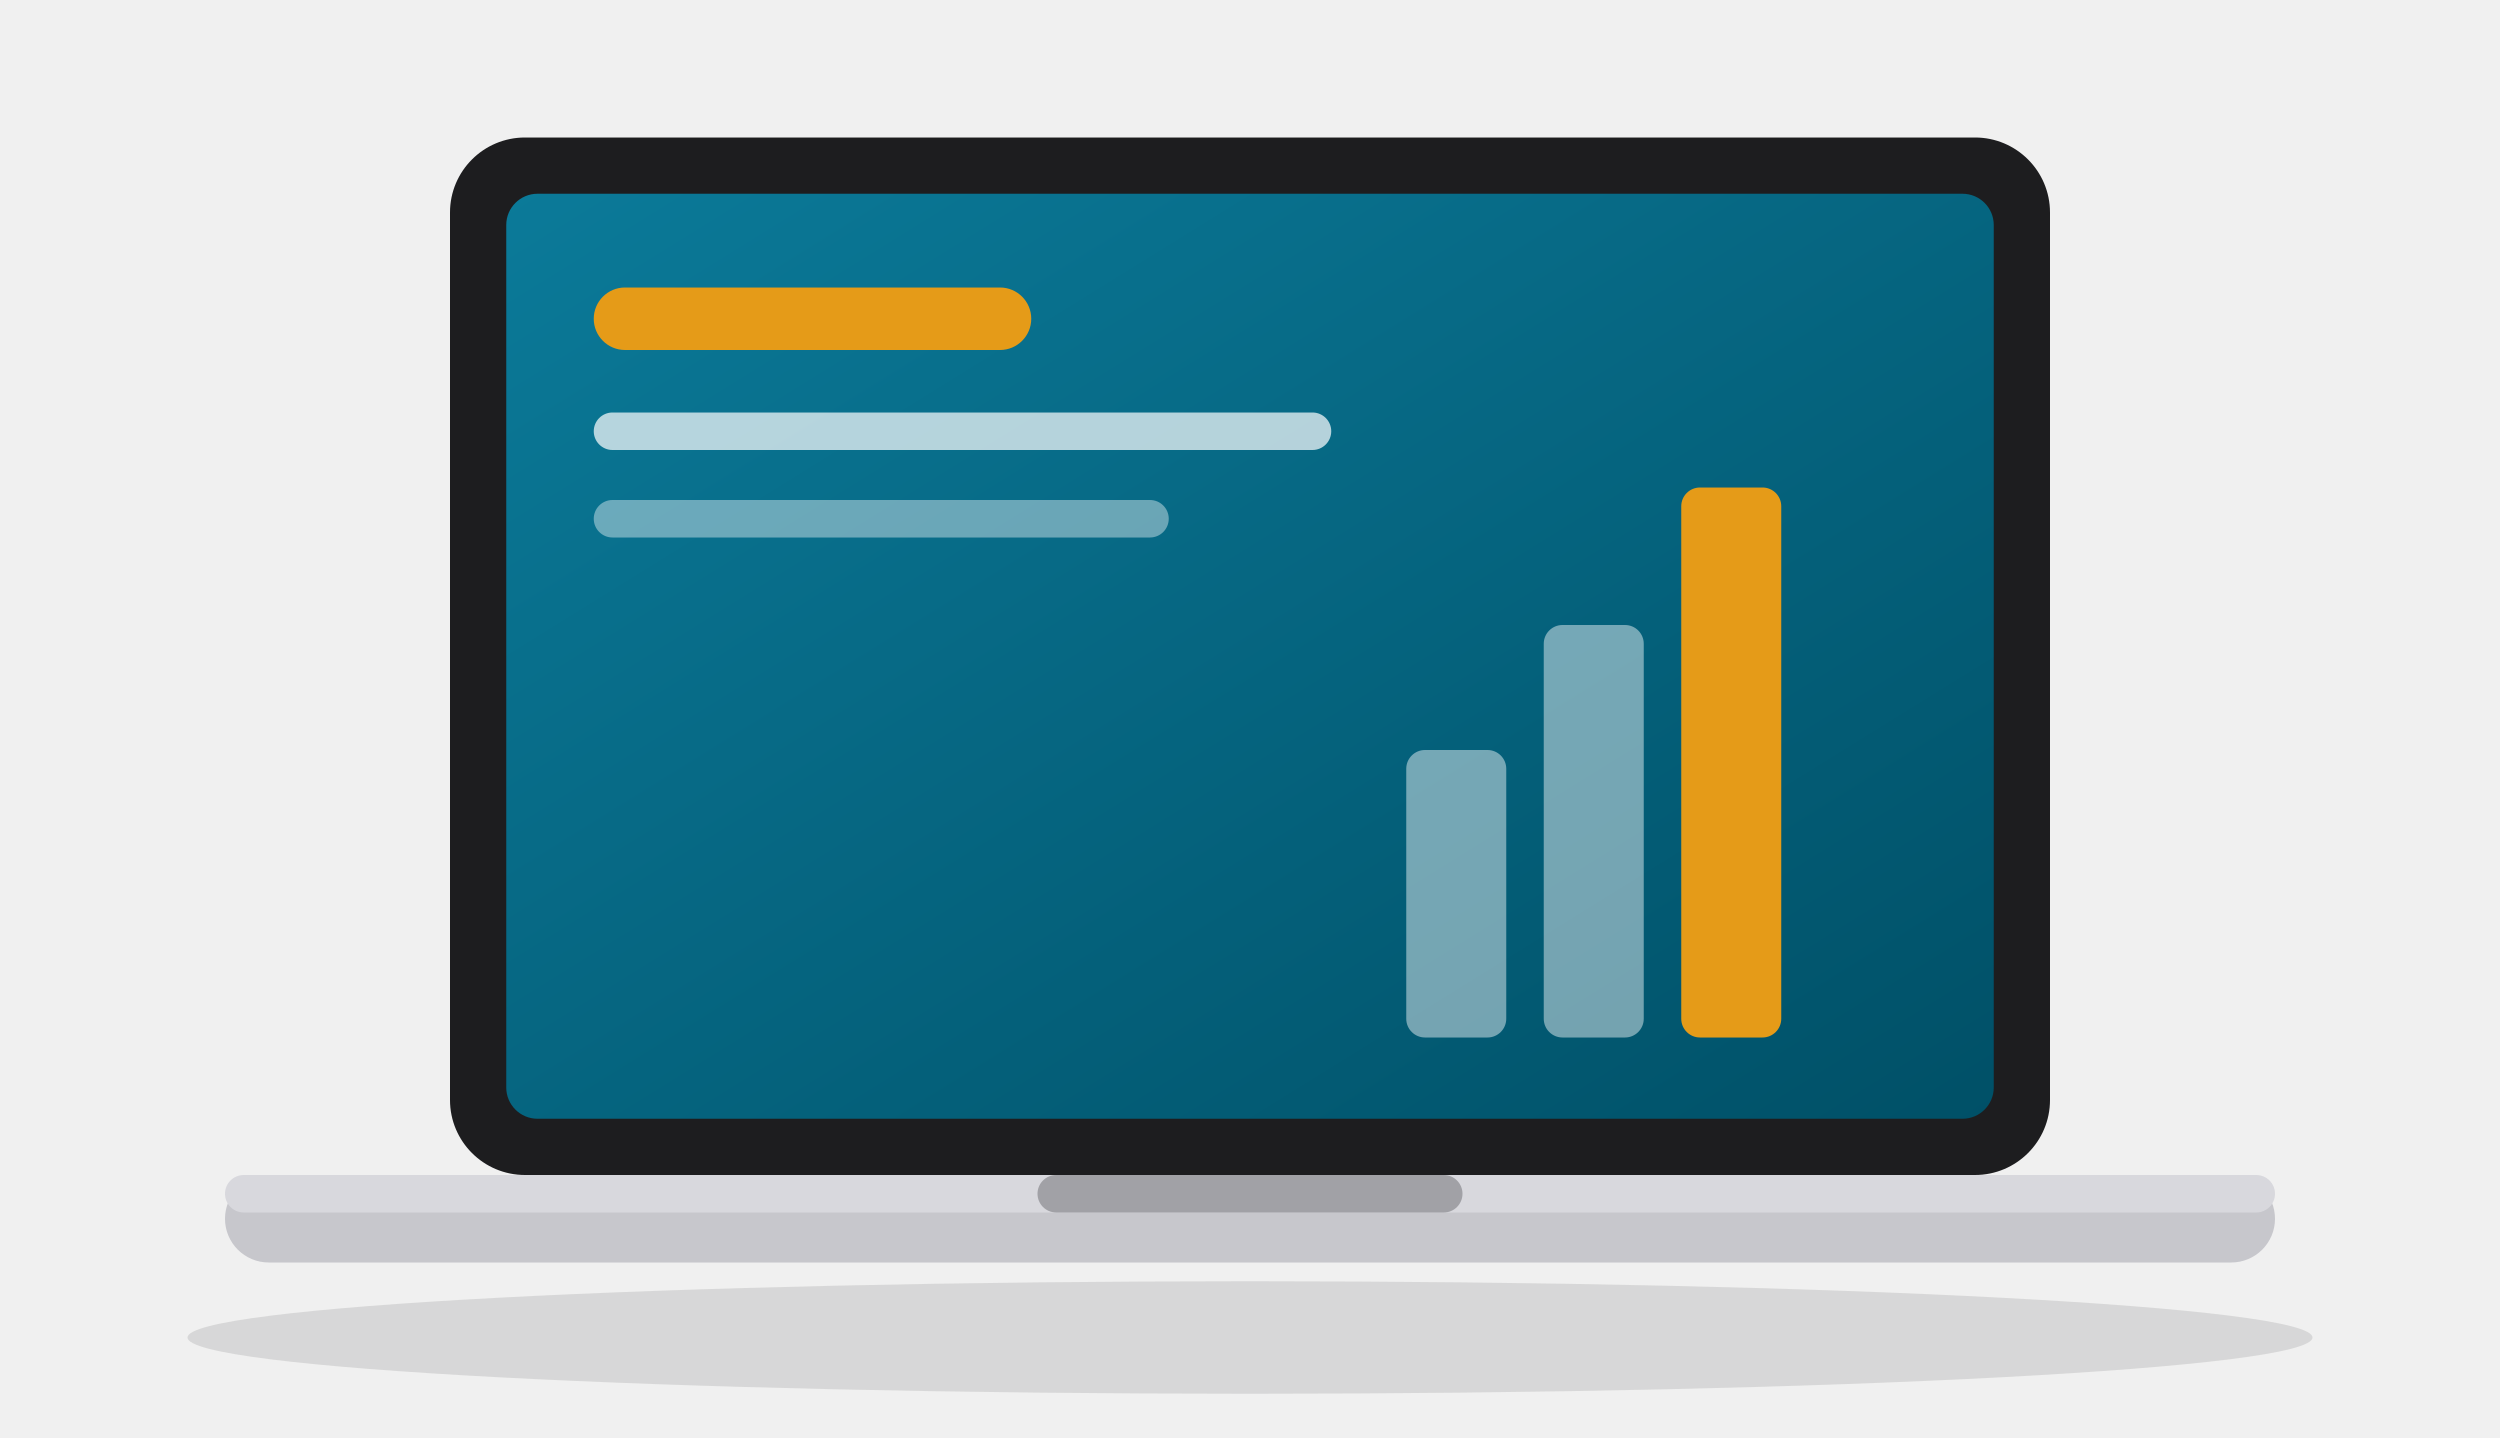
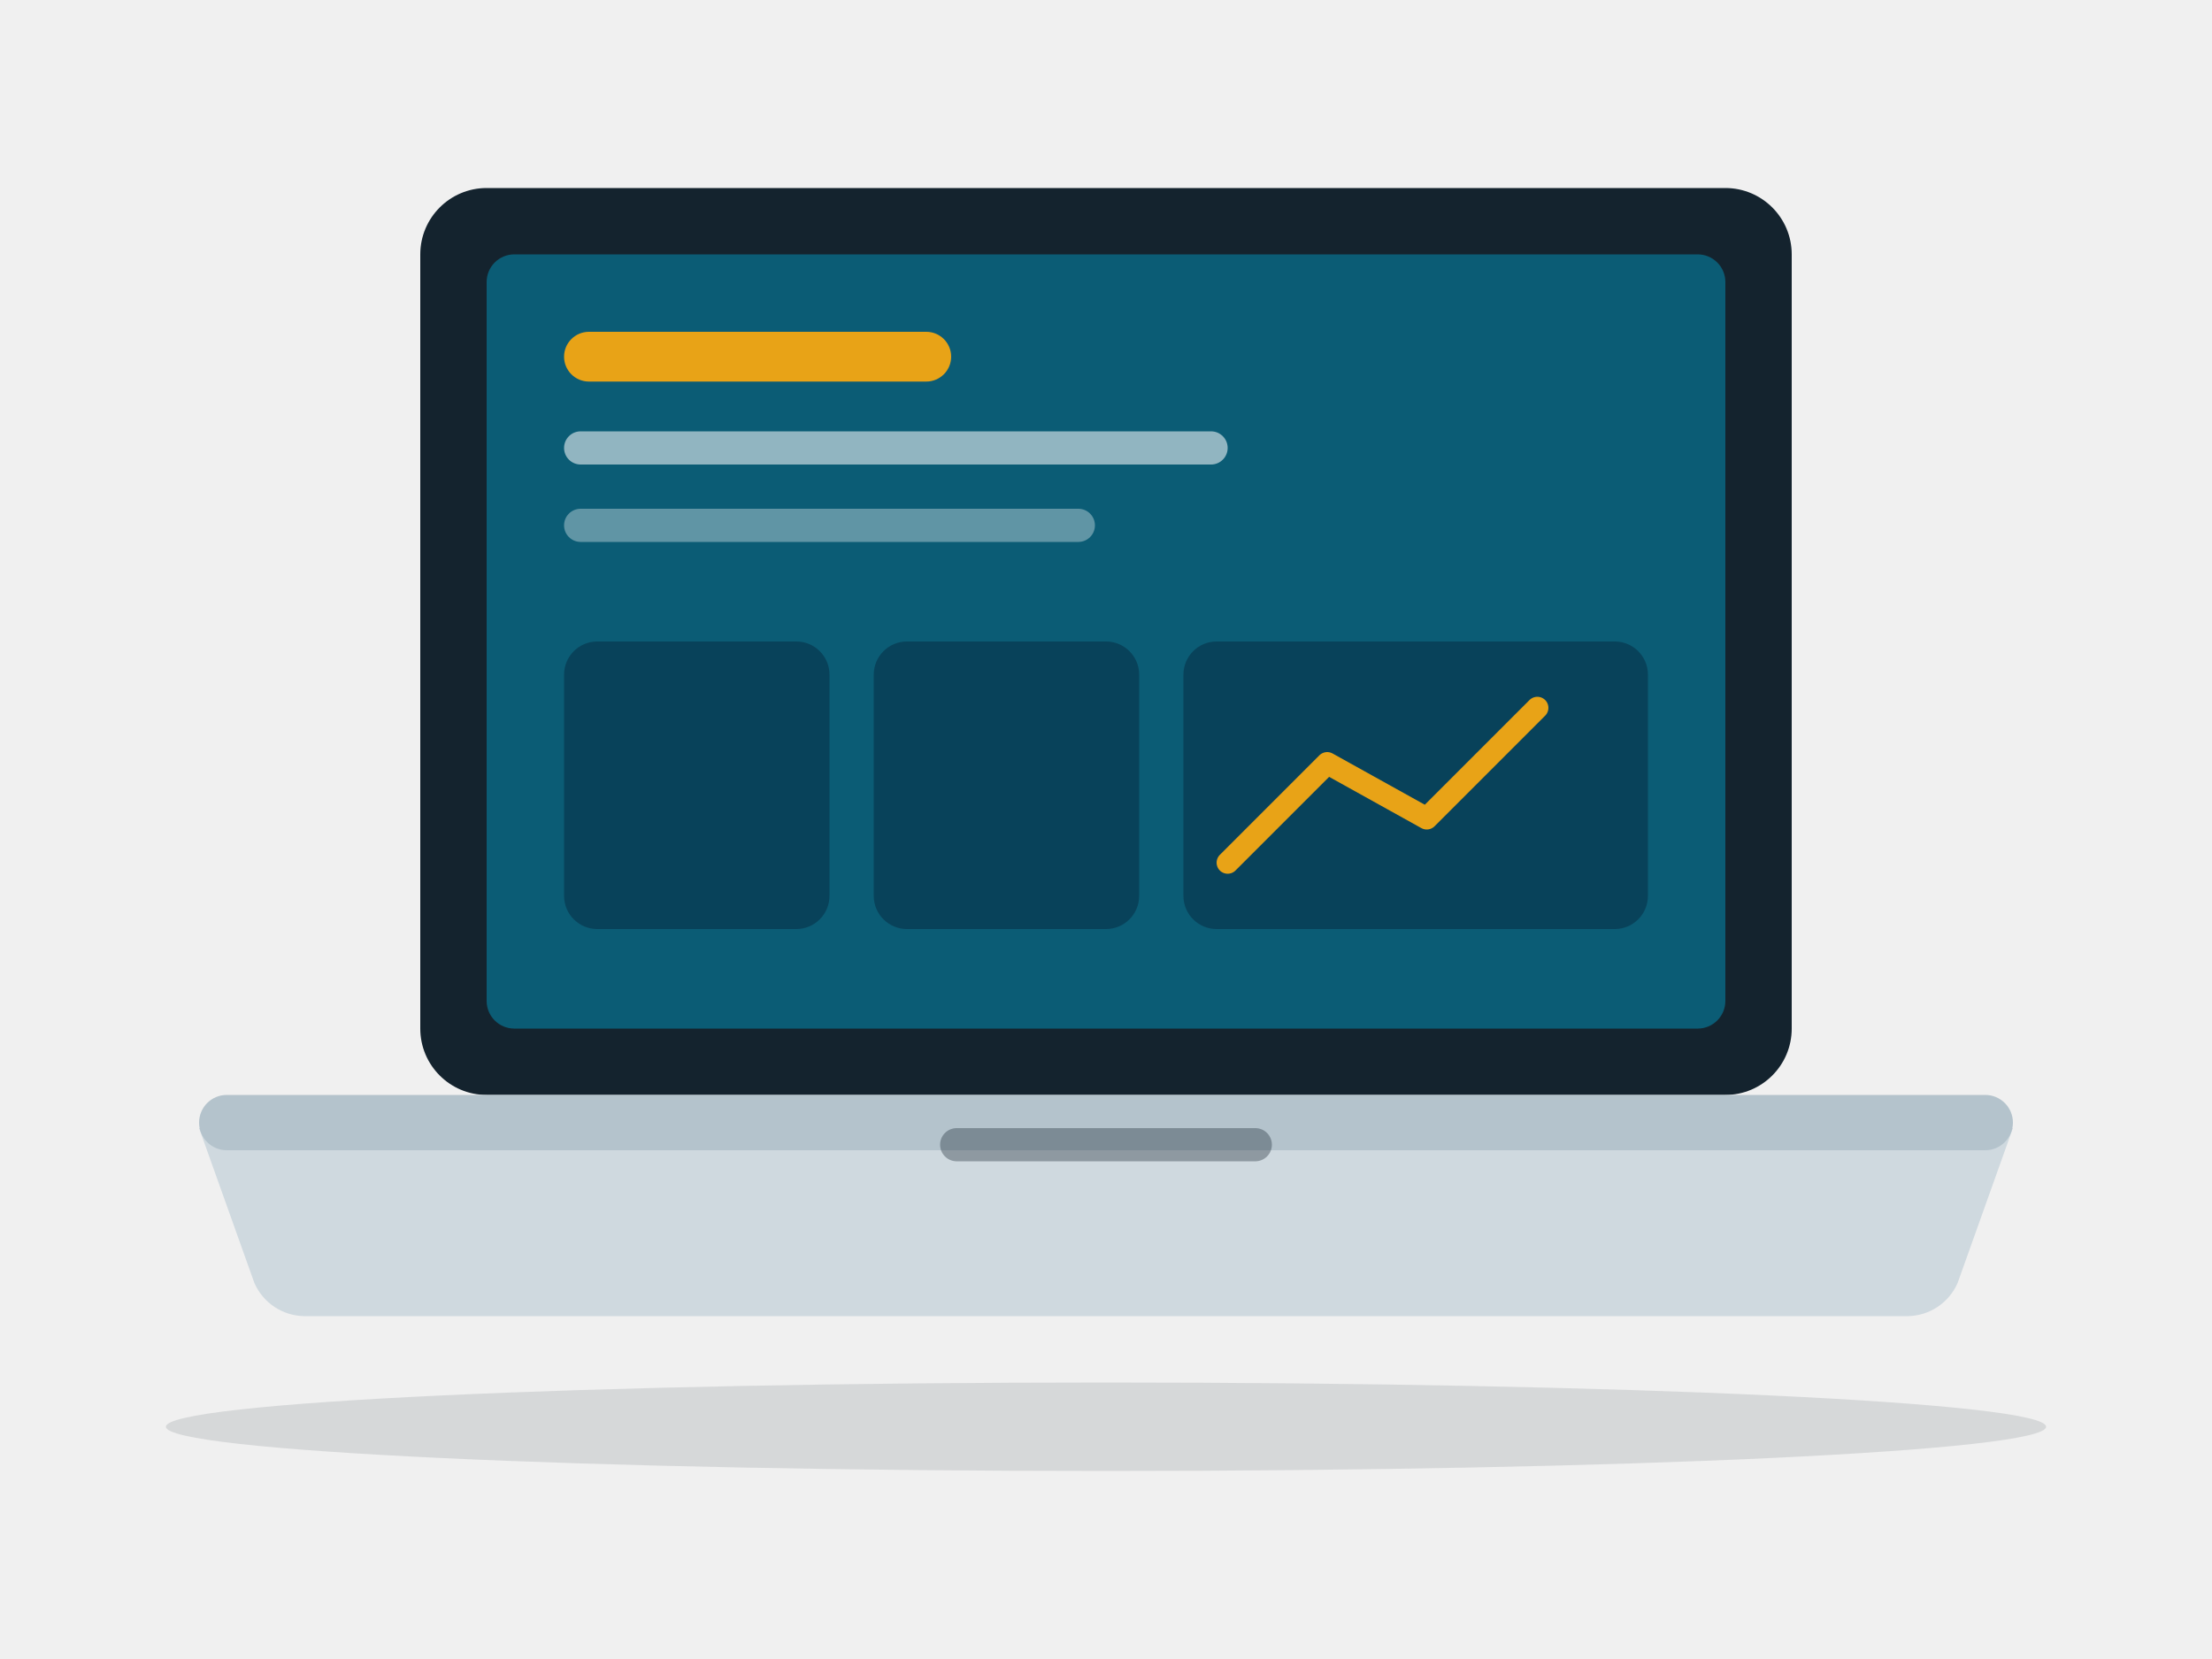
- <svg xmlns="http://www.w3.org/2000/svg" viewBox="0 0 400 230" fill="none">
-   <defs>
-     <linearGradient id="s" x1="0" y1="0" x2="1" y2="1">
-       <stop offset="0" stop-color="#0b7a99" />
-       <stop offset="1" stop-color="#005067" />
-     </linearGradient>
-   </defs>
-   <ellipse cx="200" cy="214" rx="170" ry="9" fill="#1d1d1f" opacity=".12" />
-   <rect x="72" y="22" width="256" height="166" rx="12" fill="#1d1d1f" />
-   <rect x="81" y="31" width="238" height="148" rx="5" fill="url(#s)" />
-   <rect x="95" y="46" width="70" height="10" rx="5" fill="#e59b18" />
-   <rect x="95" y="66" width="118" height="6" rx="3" fill="#fff" opacity=".7" />
-   <rect x="95" y="80" width="92" height="6" rx="3" fill="#fff" opacity=".4" />
-   <rect x="225" y="120" width="16" height="46" rx="3" fill="#fff" opacity=".45" />
-   <rect x="247" y="100" width="16" height="66" rx="3" fill="#fff" opacity=".45" />
-   <rect x="269" y="78" width="16" height="88" rx="3" fill="#e59b18" />
-   <rect x="36" y="188" width="328" height="14" rx="7" fill="#c7c7cc" />
-   <rect x="36" y="188" width="328" height="6" rx="3" fill="#d8d8dd" />
-   <rect x="166" y="188" width="68" height="6" rx="3" fill="#a1a1a6" />
+ <svg xmlns="http://www.w3.org/2000/svg" viewBox="0 0 400 300" role="img" aria-label="Laptop">
+   <ellipse cx="200" cy="258" rx="170" ry="8" fill="#14232E" opacity=".12" />
+   <rect x="76" y="34" width="248" height="164" rx="12" fill="#14232E" />
+   <rect x="88" y="46" width="224" height="140" rx="5" fill="#0B5C75" />
+   <rect x="102" y="60" width="70" height="9" rx="4.5" fill="#E8A317" />
+   <rect x="102" y="78" width="120" height="6" rx="3" fill="#fff" opacity=".55" />
+   <rect x="102" y="92" width="96" height="6" rx="3" fill="#fff" opacity=".35" />
+   <rect x="102" y="116" width="48" height="52" rx="6" fill="#08425A" />
+   <rect x="158" y="116" width="48" height="52" rx="6" fill="#08425A" />
+   <rect x="214" y="116" width="84" height="52" rx="6" fill="#08425A" />
+   <polyline points="222,156 240,138 258,148 278,128" fill="none" stroke="#E8A317" stroke-width="4" stroke-linecap="round" stroke-linejoin="round" />
+   <path d="M36 204h328l-10 28a10 10 0 0 1-9 6H55a10 10 0 0 1-9-6z" fill="#CFD9DF" />
+   <rect x="36" y="198" width="328" height="10" rx="5" fill="#b4c3cc" />
+   <rect x="170" y="204" width="60" height="6" rx="3" fill="#14232E" opacity=".35" />
</svg>
